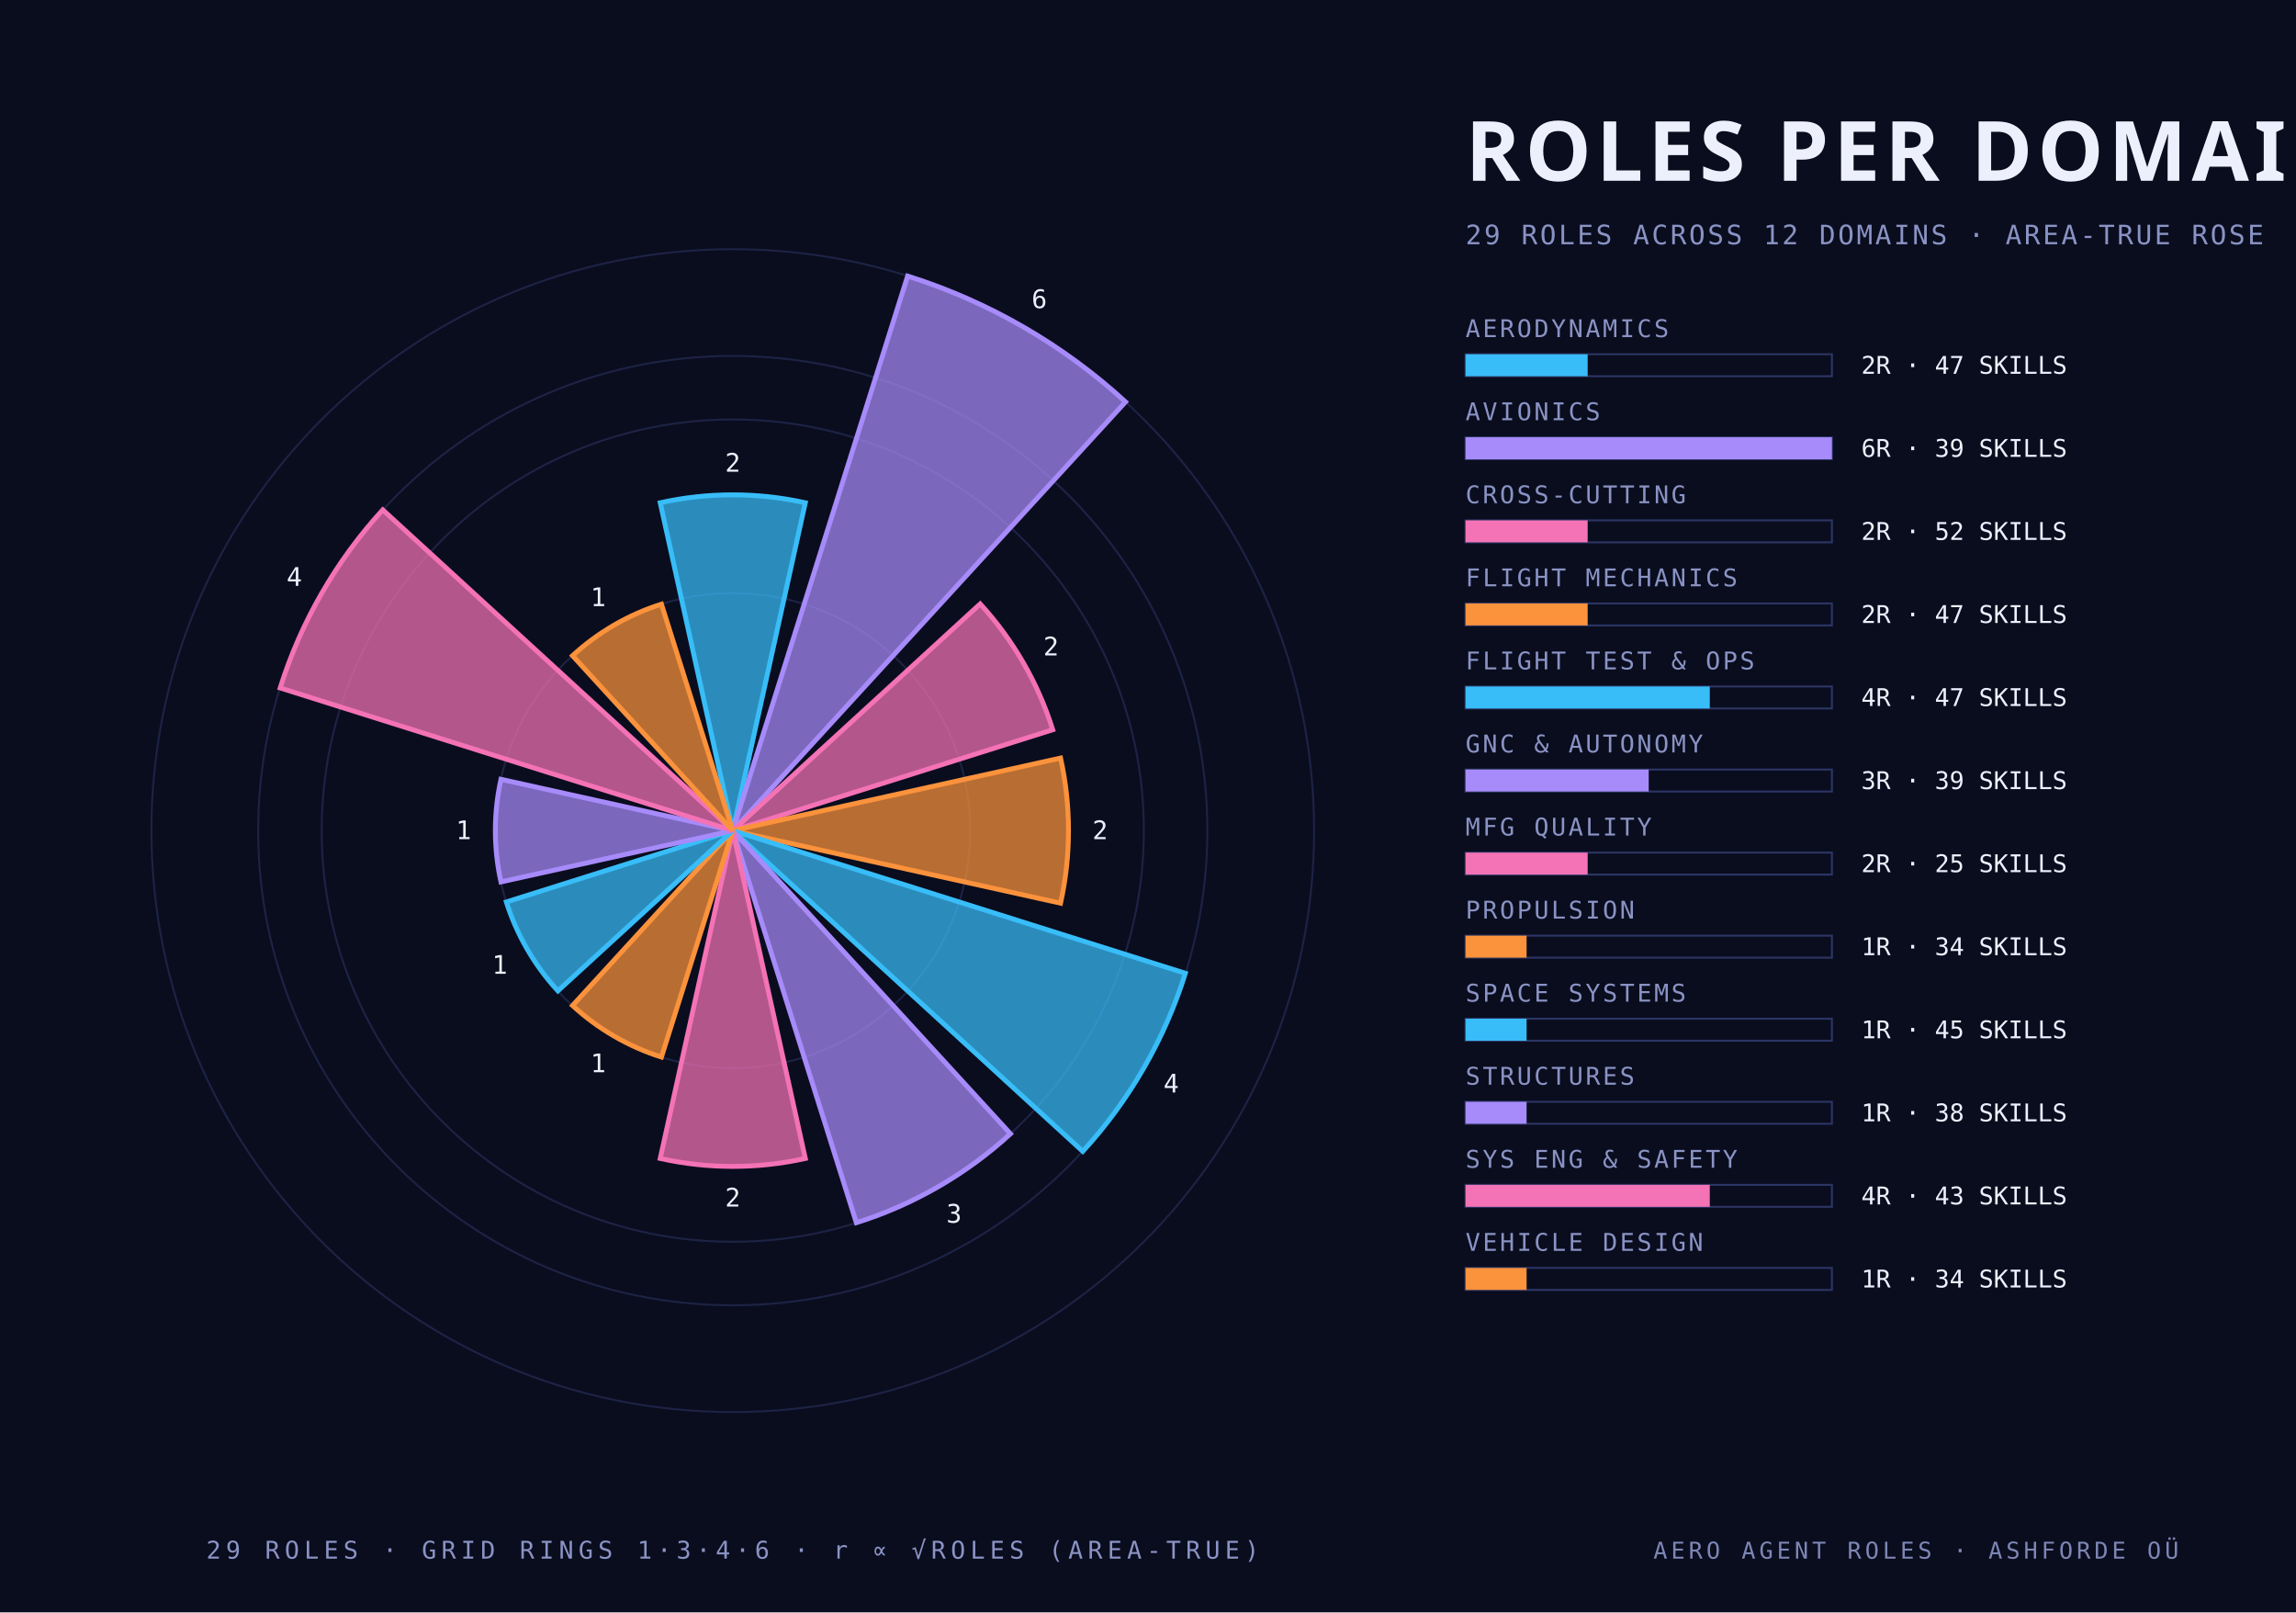
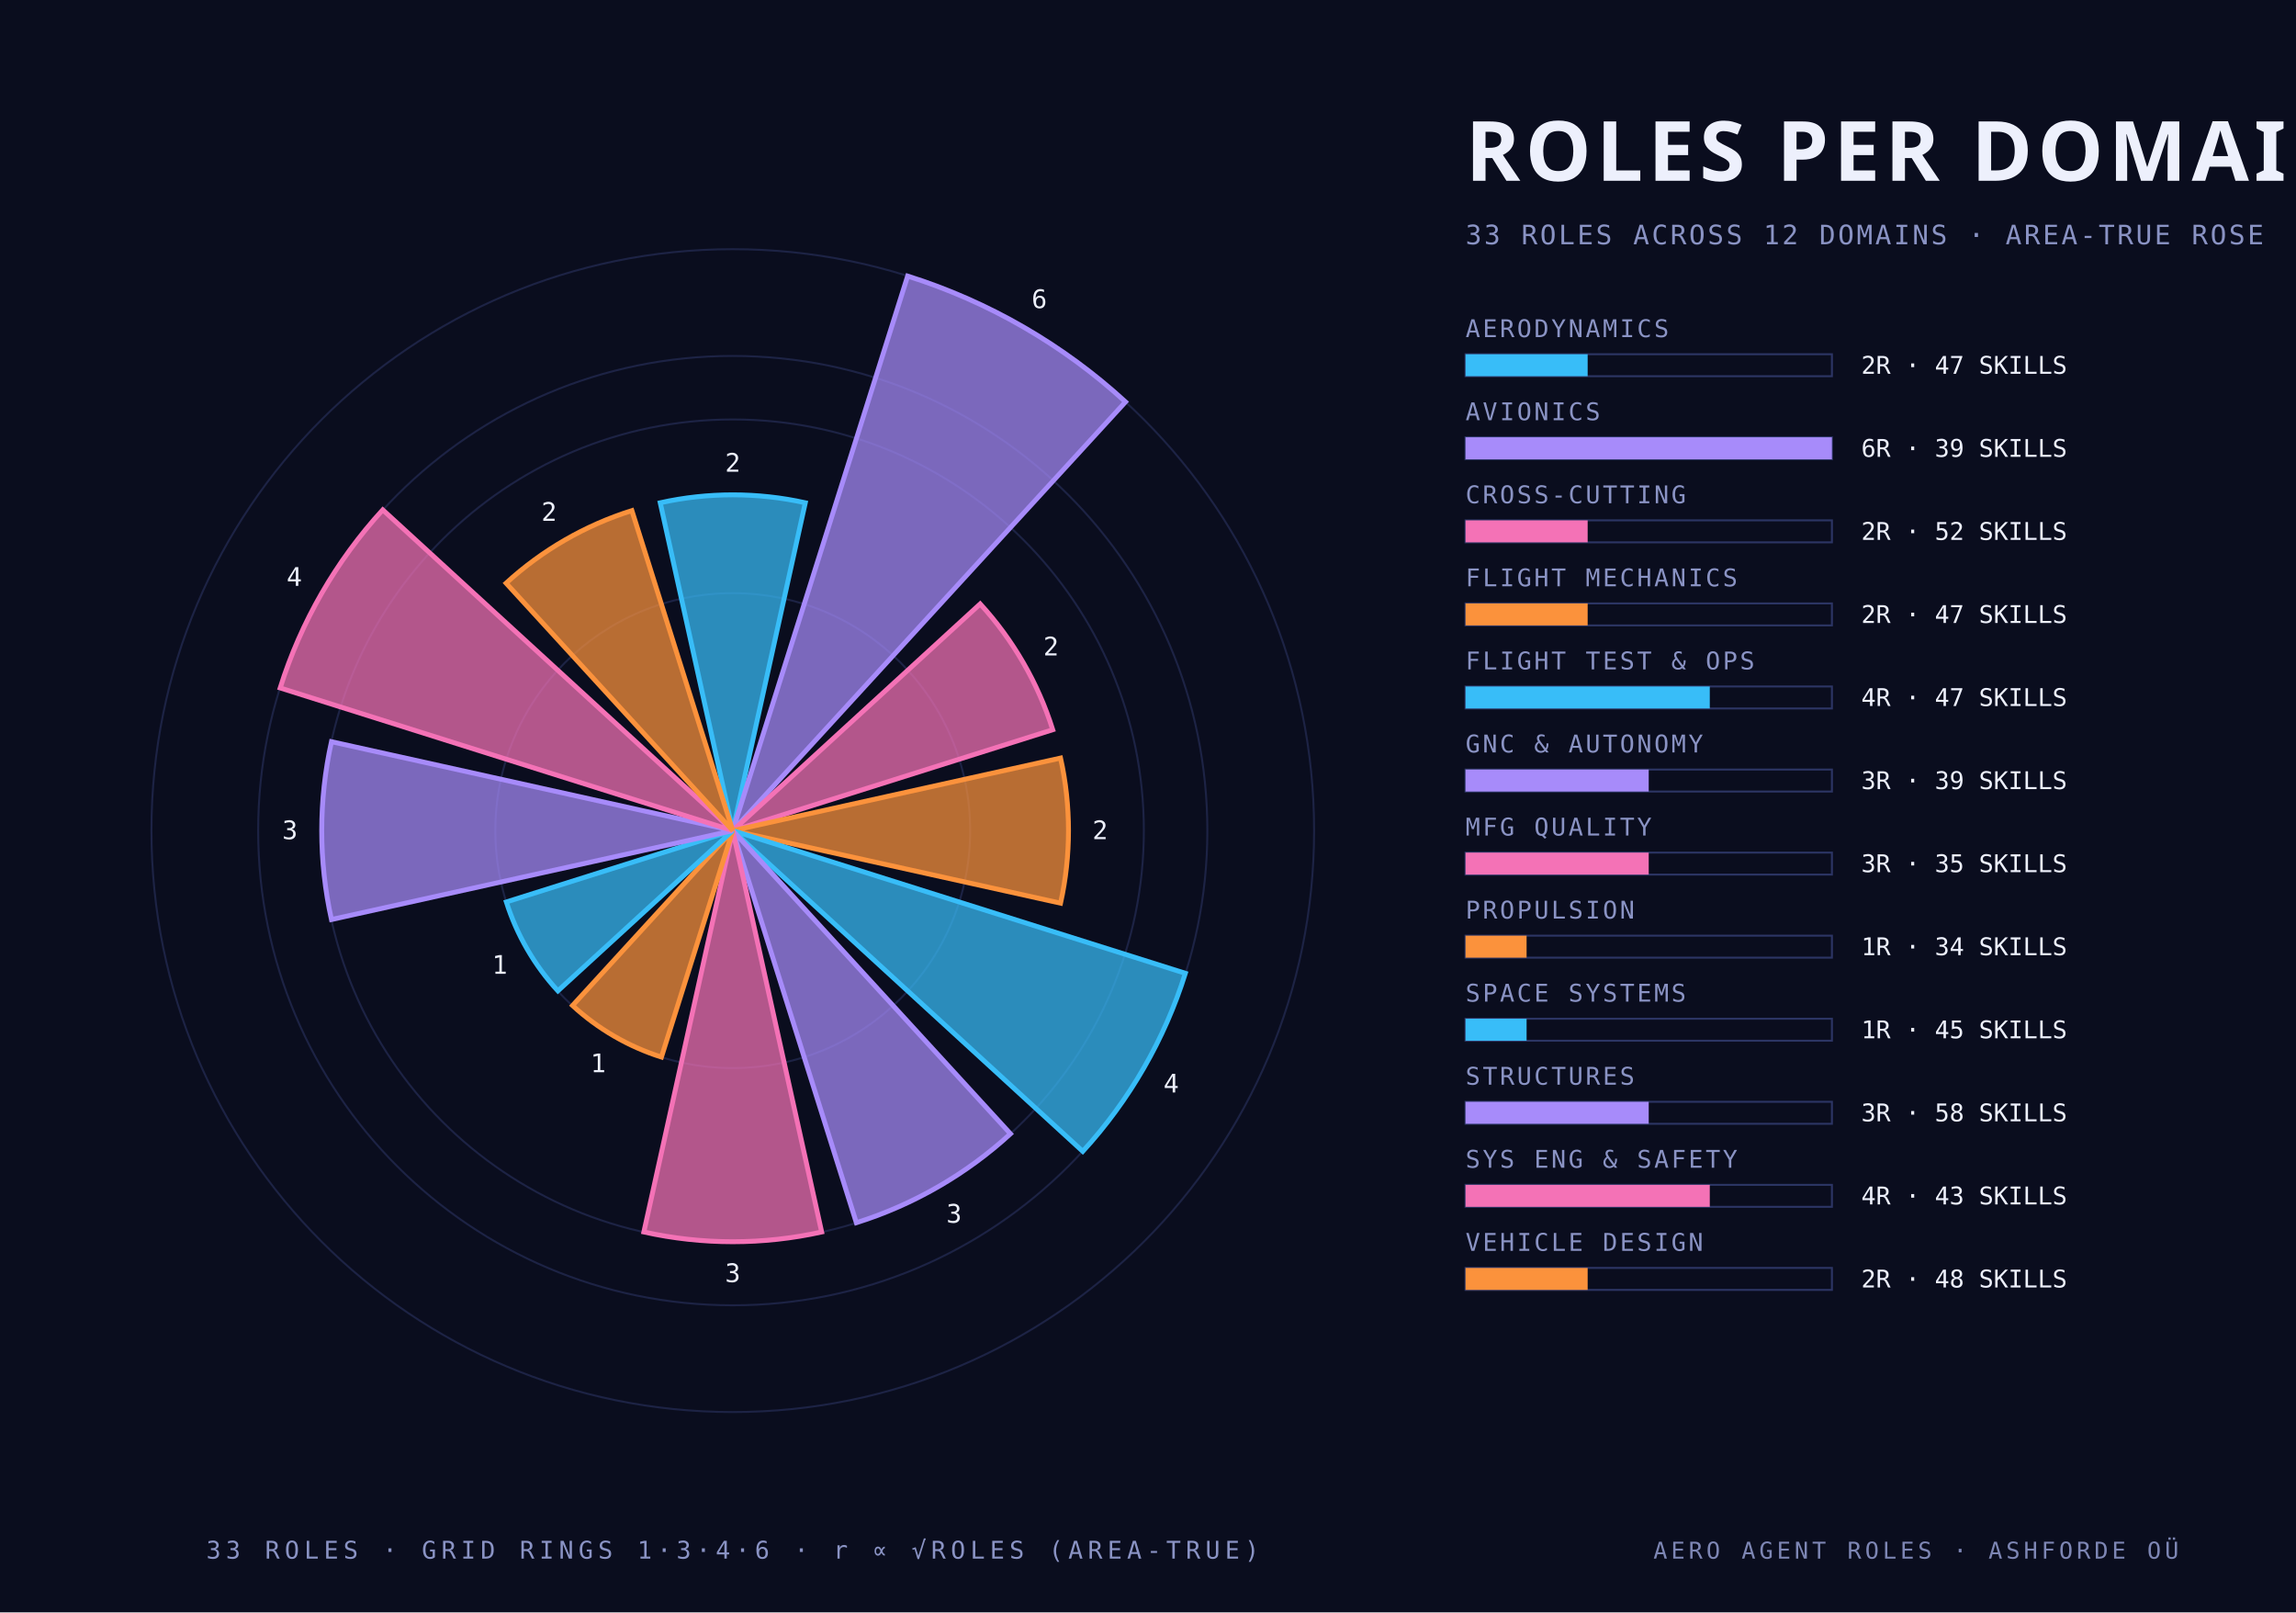
<svg xmlns="http://www.w3.org/2000/svg" width="940" height="660" viewBox="0 0 940 660">
  <style>
    .mono { font-family: "JetBrains Mono", "IBM Plex Mono", "Menlo", monospace; }
    .cond { font-family: "Barlow Condensed", "DIN Condensed", "Arial Narrow", sans-serif; font-weight: 700; text-transform: uppercase; }
  </style>
  <rect width="940" height="660" fill="#0a0d1e" />
  <circle cx="300" cy="340" r="97.2" fill="none" stroke="#2c3564" stroke-width="0.8" stroke-opacity="0.55" />
  <circle cx="300" cy="340" r="168.3" fill="none" stroke="#2c3564" stroke-width="0.8" stroke-opacity="0.55" />
  <circle cx="300" cy="340" r="194.3" fill="none" stroke="#2c3564" stroke-width="0.8" stroke-opacity="0.55" />
  <circle cx="300" cy="340" r="238.0" fill="none" stroke="#2c3564" stroke-width="0.8" stroke-opacity="0.55" />
  <path d="M 300 340 L 270.3 205.8 A 137.4 137.4 0 0 1 329.7 205.8 Z" fill="#38bdf8" fill-opacity="0.72" stroke="#38bdf8" stroke-width="2" />
  <text class="mono" x="300.0" y="193.1" text-anchor="middle" font-size="10.5" fill="#edf0fc">2</text>
  <path d="M 300 340 L 371.6 113.0 A 238.0 238.0 0 0 1 460.8 164.5 Z" fill="#a78bfa" fill-opacity="0.72" stroke="#a78bfa" stroke-width="2" />
  <text class="mono" x="425.5" y="126.1" text-anchor="middle" font-size="10.5" fill="#edf0fc">6</text>
  <path d="M 300 340 L 401.3 247.2 A 137.4 137.4 0 0 1 431.0 298.7 Z" fill="#f472b6" fill-opacity="0.72" stroke="#f472b6" stroke-width="2" />
  <text class="mono" x="430.3" y="268.3" text-anchor="middle" font-size="10.5" fill="#edf0fc">2</text>
  <path d="M 300 340 L 434.2 310.3 A 137.4 137.4 0 0 1 434.2 369.7 Z" fill="#fb923c" fill-opacity="0.72" stroke="#fb923c" stroke-width="2" />
  <text class="mono" x="450.4" y="343.5" text-anchor="middle" font-size="10.5" fill="#edf0fc">2</text>
  <path d="M 300 340 L 485.3 398.4 A 194.3 194.3 0 0 1 443.3 471.3 Z" fill="#38bdf8" fill-opacity="0.72" stroke="#38bdf8" stroke-width="2" />
  <text class="mono" x="479.5" y="447.2" text-anchor="middle" font-size="10.5" fill="#edf0fc">4</text>
  <path d="M 300 340 L 413.7 464.1 A 168.3 168.3 0 0 1 350.6 500.5 Z" fill="#a78bfa" fill-opacity="0.72" stroke="#a78bfa" stroke-width="2" />
  <text class="mono" x="390.6" y="500.5" text-anchor="middle" font-size="10.5" fill="#edf0fc">3</text>
-   <path d="M 300 340 L 329.7 474.2 A 137.4 137.4 0 0 1 270.3 474.2 Z" fill="#f472b6" fill-opacity="0.72" stroke="#f472b6" stroke-width="2" />
-   <text class="mono" x="300.0" y="493.9" text-anchor="middle" font-size="10.5" fill="#edf0fc">2</text>
+   <path d="M 300 340 L 336.4 504.3 A 168.3 168.3 0 0 1 263.6 504.3 Z" fill="#f472b6" fill-opacity="0.72" stroke="#f472b6" stroke-width="2" />
+   <text class="mono" x="300.0" y="524.8" text-anchor="middle" font-size="10.5" fill="#edf0fc">3</text>
  <path d="M 300 340 L 270.8 432.7 A 97.2 97.2 0 0 1 234.4 411.6 Z" fill="#fb923c" fill-opacity="0.72" stroke="#fb923c" stroke-width="2" />
  <text class="mono" x="244.9" y="438.9" text-anchor="middle" font-size="10.5" fill="#edf0fc">1</text>
  <path d="M 300 340 L 228.4 405.6 A 97.2 97.2 0 0 1 207.3 369.2 Z" fill="#38bdf8" fill-opacity="0.72" stroke="#38bdf8" stroke-width="2" />
  <text class="mono" x="204.6" y="398.6" text-anchor="middle" font-size="10.5" fill="#edf0fc">1</text>
-   <path d="M 300 340 L 205.1 361.0 A 97.2 97.2 0 0 1 205.1 319.0 Z" fill="#a78bfa" fill-opacity="0.72" stroke="#a78bfa" stroke-width="2" />
-   <text class="mono" x="189.8" y="343.5" text-anchor="middle" font-size="10.5" fill="#edf0fc">1</text>
+   <path d="M 300 340 L 135.7 376.4 A 168.3 168.3 0 0 1 135.7 303.6 Z" fill="#a78bfa" fill-opacity="0.72" stroke="#a78bfa" stroke-width="2" />
+   <text class="mono" x="118.7" y="343.5" text-anchor="middle" font-size="10.5" fill="#edf0fc">3</text>
  <path d="M 300 340 L 114.7 281.6 A 194.3 194.3 0 0 1 156.7 208.7 Z" fill="#f472b6" fill-opacity="0.72" stroke="#f472b6" stroke-width="2" />
  <text class="mono" x="120.5" y="239.8" text-anchor="middle" font-size="10.5" fill="#edf0fc">4</text>
-   <path d="M 300 340 L 234.4 268.4 A 97.2 97.2 0 0 1 270.8 247.3 Z" fill="#fb923c" fill-opacity="0.72" stroke="#fb923c" stroke-width="2" />
-   <text class="mono" x="244.9" y="248.1" text-anchor="middle" font-size="10.5" fill="#edf0fc">1</text>
+   <path d="M 300 340 L 207.2 238.7 A 137.4 137.4 0 0 1 258.7 209.0 Z" fill="#fb923c" fill-opacity="0.72" stroke="#fb923c" stroke-width="2" />
+   <text class="mono" x="224.8" y="213.2" text-anchor="middle" font-size="10.5" fill="#edf0fc">2</text>
  <text class="cond" x="600.0" y="74.0" text-anchor="start" font-size="34" fill="#edf0fc" letter-spacing="2">ROLES PER DOMAIN</text>
-   <text class="mono" x="600.0" y="100.0" text-anchor="start" font-size="11" fill="#8a93c4" letter-spacing="1">29 ROLES ACROSS 12 DOMAINS · AREA-TRUE ROSE</text>
+   <text class="mono" x="600.0" y="100.0" text-anchor="start" font-size="11" fill="#8a93c4" letter-spacing="1">33 ROLES ACROSS 12 DOMAINS · AREA-TRUE ROSE</text>
  <text class="mono" x="600.0" y="138.0" text-anchor="start" font-size="10" fill="#8a93c4" letter-spacing="1">AERODYNAMICS</text>
  <rect x="600" y="145" width="150" height="9" fill="none" stroke="#2c3564" stroke-width="0.8" />
  <rect x="600" y="145" width="50.0" height="9" fill="#38bdf8" />
  <text class="mono" x="762.0" y="153.0" text-anchor="start" font-size="10" fill="#edf0fc">2R · 47 SKILLS</text>
  <text class="mono" x="600.0" y="172.0" text-anchor="start" font-size="10" fill="#8a93c4" letter-spacing="1">AVIONICS</text>
  <rect x="600" y="179" width="150" height="9" fill="none" stroke="#2c3564" stroke-width="0.8" />
  <rect x="600" y="179" width="150.0" height="9" fill="#a78bfa" />
  <text class="mono" x="762.0" y="187.0" text-anchor="start" font-size="10" fill="#edf0fc">6R · 39 SKILLS</text>
  <text class="mono" x="600.0" y="206.0" text-anchor="start" font-size="10" fill="#8a93c4" letter-spacing="1">CROSS-CUTTING</text>
  <rect x="600" y="213" width="150" height="9" fill="none" stroke="#2c3564" stroke-width="0.8" />
  <rect x="600" y="213" width="50.0" height="9" fill="#f472b6" />
  <text class="mono" x="762.0" y="221.0" text-anchor="start" font-size="10" fill="#edf0fc">2R · 52 SKILLS</text>
  <text class="mono" x="600.0" y="240.0" text-anchor="start" font-size="10" fill="#8a93c4" letter-spacing="1">FLIGHT MECHANICS</text>
  <rect x="600" y="247" width="150" height="9" fill="none" stroke="#2c3564" stroke-width="0.8" />
  <rect x="600" y="247" width="50.0" height="9" fill="#fb923c" />
  <text class="mono" x="762.0" y="255.0" text-anchor="start" font-size="10" fill="#edf0fc">2R · 47 SKILLS</text>
  <text class="mono" x="600.0" y="274.0" text-anchor="start" font-size="10" fill="#8a93c4" letter-spacing="1">FLIGHT TEST &amp; OPS</text>
  <rect x="600" y="281" width="150" height="9" fill="none" stroke="#2c3564" stroke-width="0.8" />
  <rect x="600" y="281" width="100.0" height="9" fill="#38bdf8" />
  <text class="mono" x="762.0" y="289.0" text-anchor="start" font-size="10" fill="#edf0fc">4R · 47 SKILLS</text>
  <text class="mono" x="600.0" y="308.0" text-anchor="start" font-size="10" fill="#8a93c4" letter-spacing="1">GNC &amp; AUTONOMY</text>
  <rect x="600" y="315" width="150" height="9" fill="none" stroke="#2c3564" stroke-width="0.8" />
  <rect x="600" y="315" width="75.0" height="9" fill="#a78bfa" />
  <text class="mono" x="762.0" y="323.0" text-anchor="start" font-size="10" fill="#edf0fc">3R · 39 SKILLS</text>
  <text class="mono" x="600.0" y="342.0" text-anchor="start" font-size="10" fill="#8a93c4" letter-spacing="1">MFG QUALITY</text>
  <rect x="600" y="349" width="150" height="9" fill="none" stroke="#2c3564" stroke-width="0.8" />
-   <rect x="600" y="349" width="50.0" height="9" fill="#f472b6" />
-   <text class="mono" x="762.0" y="357.0" text-anchor="start" font-size="10" fill="#edf0fc">2R · 25 SKILLS</text>
+   <rect x="600" y="349" width="75.0" height="9" fill="#f472b6" />
+   <text class="mono" x="762.0" y="357.0" text-anchor="start" font-size="10" fill="#edf0fc">3R · 35 SKILLS</text>
  <text class="mono" x="600.0" y="376.0" text-anchor="start" font-size="10" fill="#8a93c4" letter-spacing="1">PROPULSION</text>
  <rect x="600" y="383" width="150" height="9" fill="none" stroke="#2c3564" stroke-width="0.8" />
  <rect x="600" y="383" width="25.0" height="9" fill="#fb923c" />
  <text class="mono" x="762.0" y="391.0" text-anchor="start" font-size="10" fill="#edf0fc">1R · 34 SKILLS</text>
  <text class="mono" x="600.0" y="410.0" text-anchor="start" font-size="10" fill="#8a93c4" letter-spacing="1">SPACE SYSTEMS</text>
  <rect x="600" y="417" width="150" height="9" fill="none" stroke="#2c3564" stroke-width="0.8" />
  <rect x="600" y="417" width="25.0" height="9" fill="#38bdf8" />
  <text class="mono" x="762.0" y="425.0" text-anchor="start" font-size="10" fill="#edf0fc">1R · 45 SKILLS</text>
  <text class="mono" x="600.0" y="444.0" text-anchor="start" font-size="10" fill="#8a93c4" letter-spacing="1">STRUCTURES</text>
  <rect x="600" y="451" width="150" height="9" fill="none" stroke="#2c3564" stroke-width="0.8" />
-   <rect x="600" y="451" width="25.0" height="9" fill="#a78bfa" />
-   <text class="mono" x="762.0" y="459.0" text-anchor="start" font-size="10" fill="#edf0fc">1R · 38 SKILLS</text>
+   <rect x="600" y="451" width="75.0" height="9" fill="#a78bfa" />
+   <text class="mono" x="762.0" y="459.0" text-anchor="start" font-size="10" fill="#edf0fc">3R · 58 SKILLS</text>
  <text class="mono" x="600.0" y="478.0" text-anchor="start" font-size="10" fill="#8a93c4" letter-spacing="1">SYS ENG &amp; SAFETY</text>
  <rect x="600" y="485" width="150" height="9" fill="none" stroke="#2c3564" stroke-width="0.8" />
  <rect x="600" y="485" width="100.0" height="9" fill="#f472b6" />
  <text class="mono" x="762.0" y="493.0" text-anchor="start" font-size="10" fill="#edf0fc">4R · 43 SKILLS</text>
  <text class="mono" x="600.0" y="512.0" text-anchor="start" font-size="10" fill="#8a93c4" letter-spacing="1">VEHICLE DESIGN</text>
  <rect x="600" y="519" width="150" height="9" fill="none" stroke="#2c3564" stroke-width="0.8" />
-   <rect x="600" y="519" width="25.0" height="9" fill="#fb923c" />
-   <text class="mono" x="762.0" y="527.0" text-anchor="start" font-size="10" fill="#edf0fc">1R · 34 SKILLS</text>
-   <text class="mono" x="300.0" y="638.0" text-anchor="middle" font-size="10" fill="#8a93c4" letter-spacing="2">29 ROLES · GRID RINGS 1·3·4·6 · r ∝ √ROLES (AREA-TRUE)</text>
+   <rect x="600" y="519" width="50.0" height="9" fill="#fb923c" />
+   <text class="mono" x="762.0" y="527.0" text-anchor="start" font-size="10" fill="#edf0fc">2R · 48 SKILLS</text>
+   <text class="mono" x="300.0" y="638.0" text-anchor="middle" font-size="10" fill="#8a93c4" letter-spacing="2">33 ROLES · GRID RINGS 1·3·4·6 · r ∝ √ROLES (AREA-TRUE)</text>
  <text class="mono" x="892.0" y="638.0" text-anchor="end" font-size="9.5" fill="#8a93c4" letter-spacing="1.5" opacity="0.9">AERO AGENT ROLES · ASHFORDE OÜ</text>
</svg>
